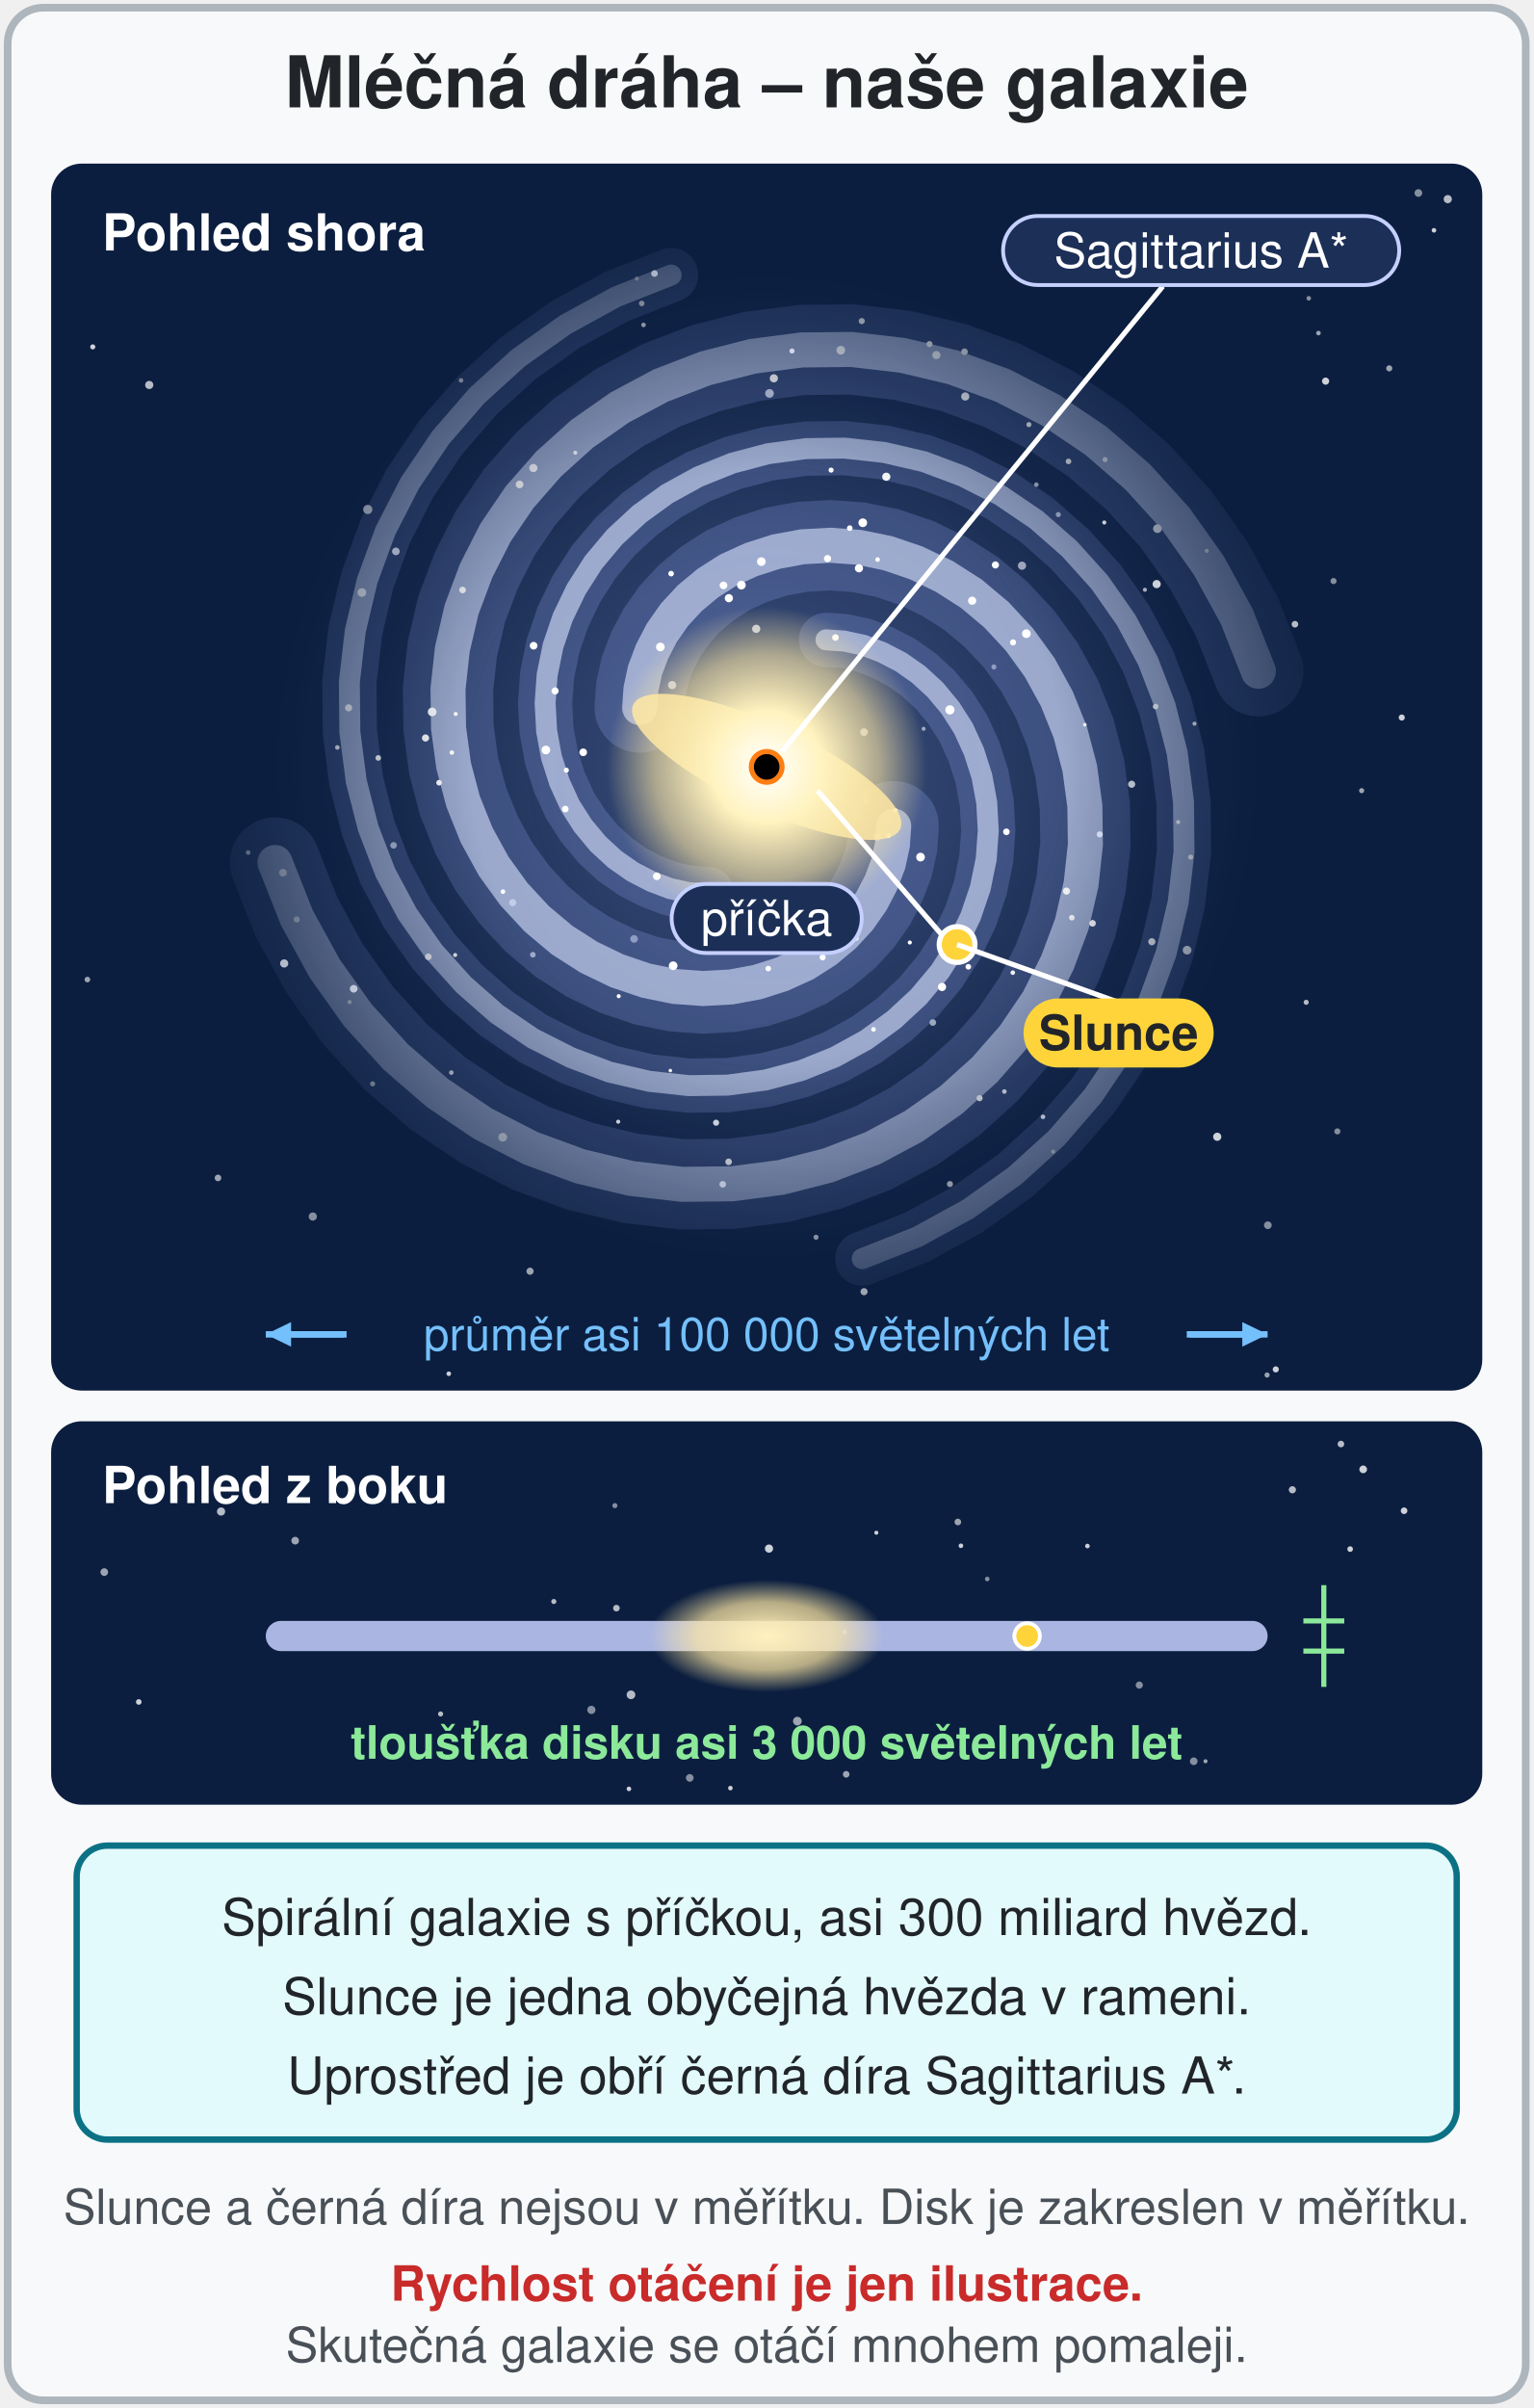
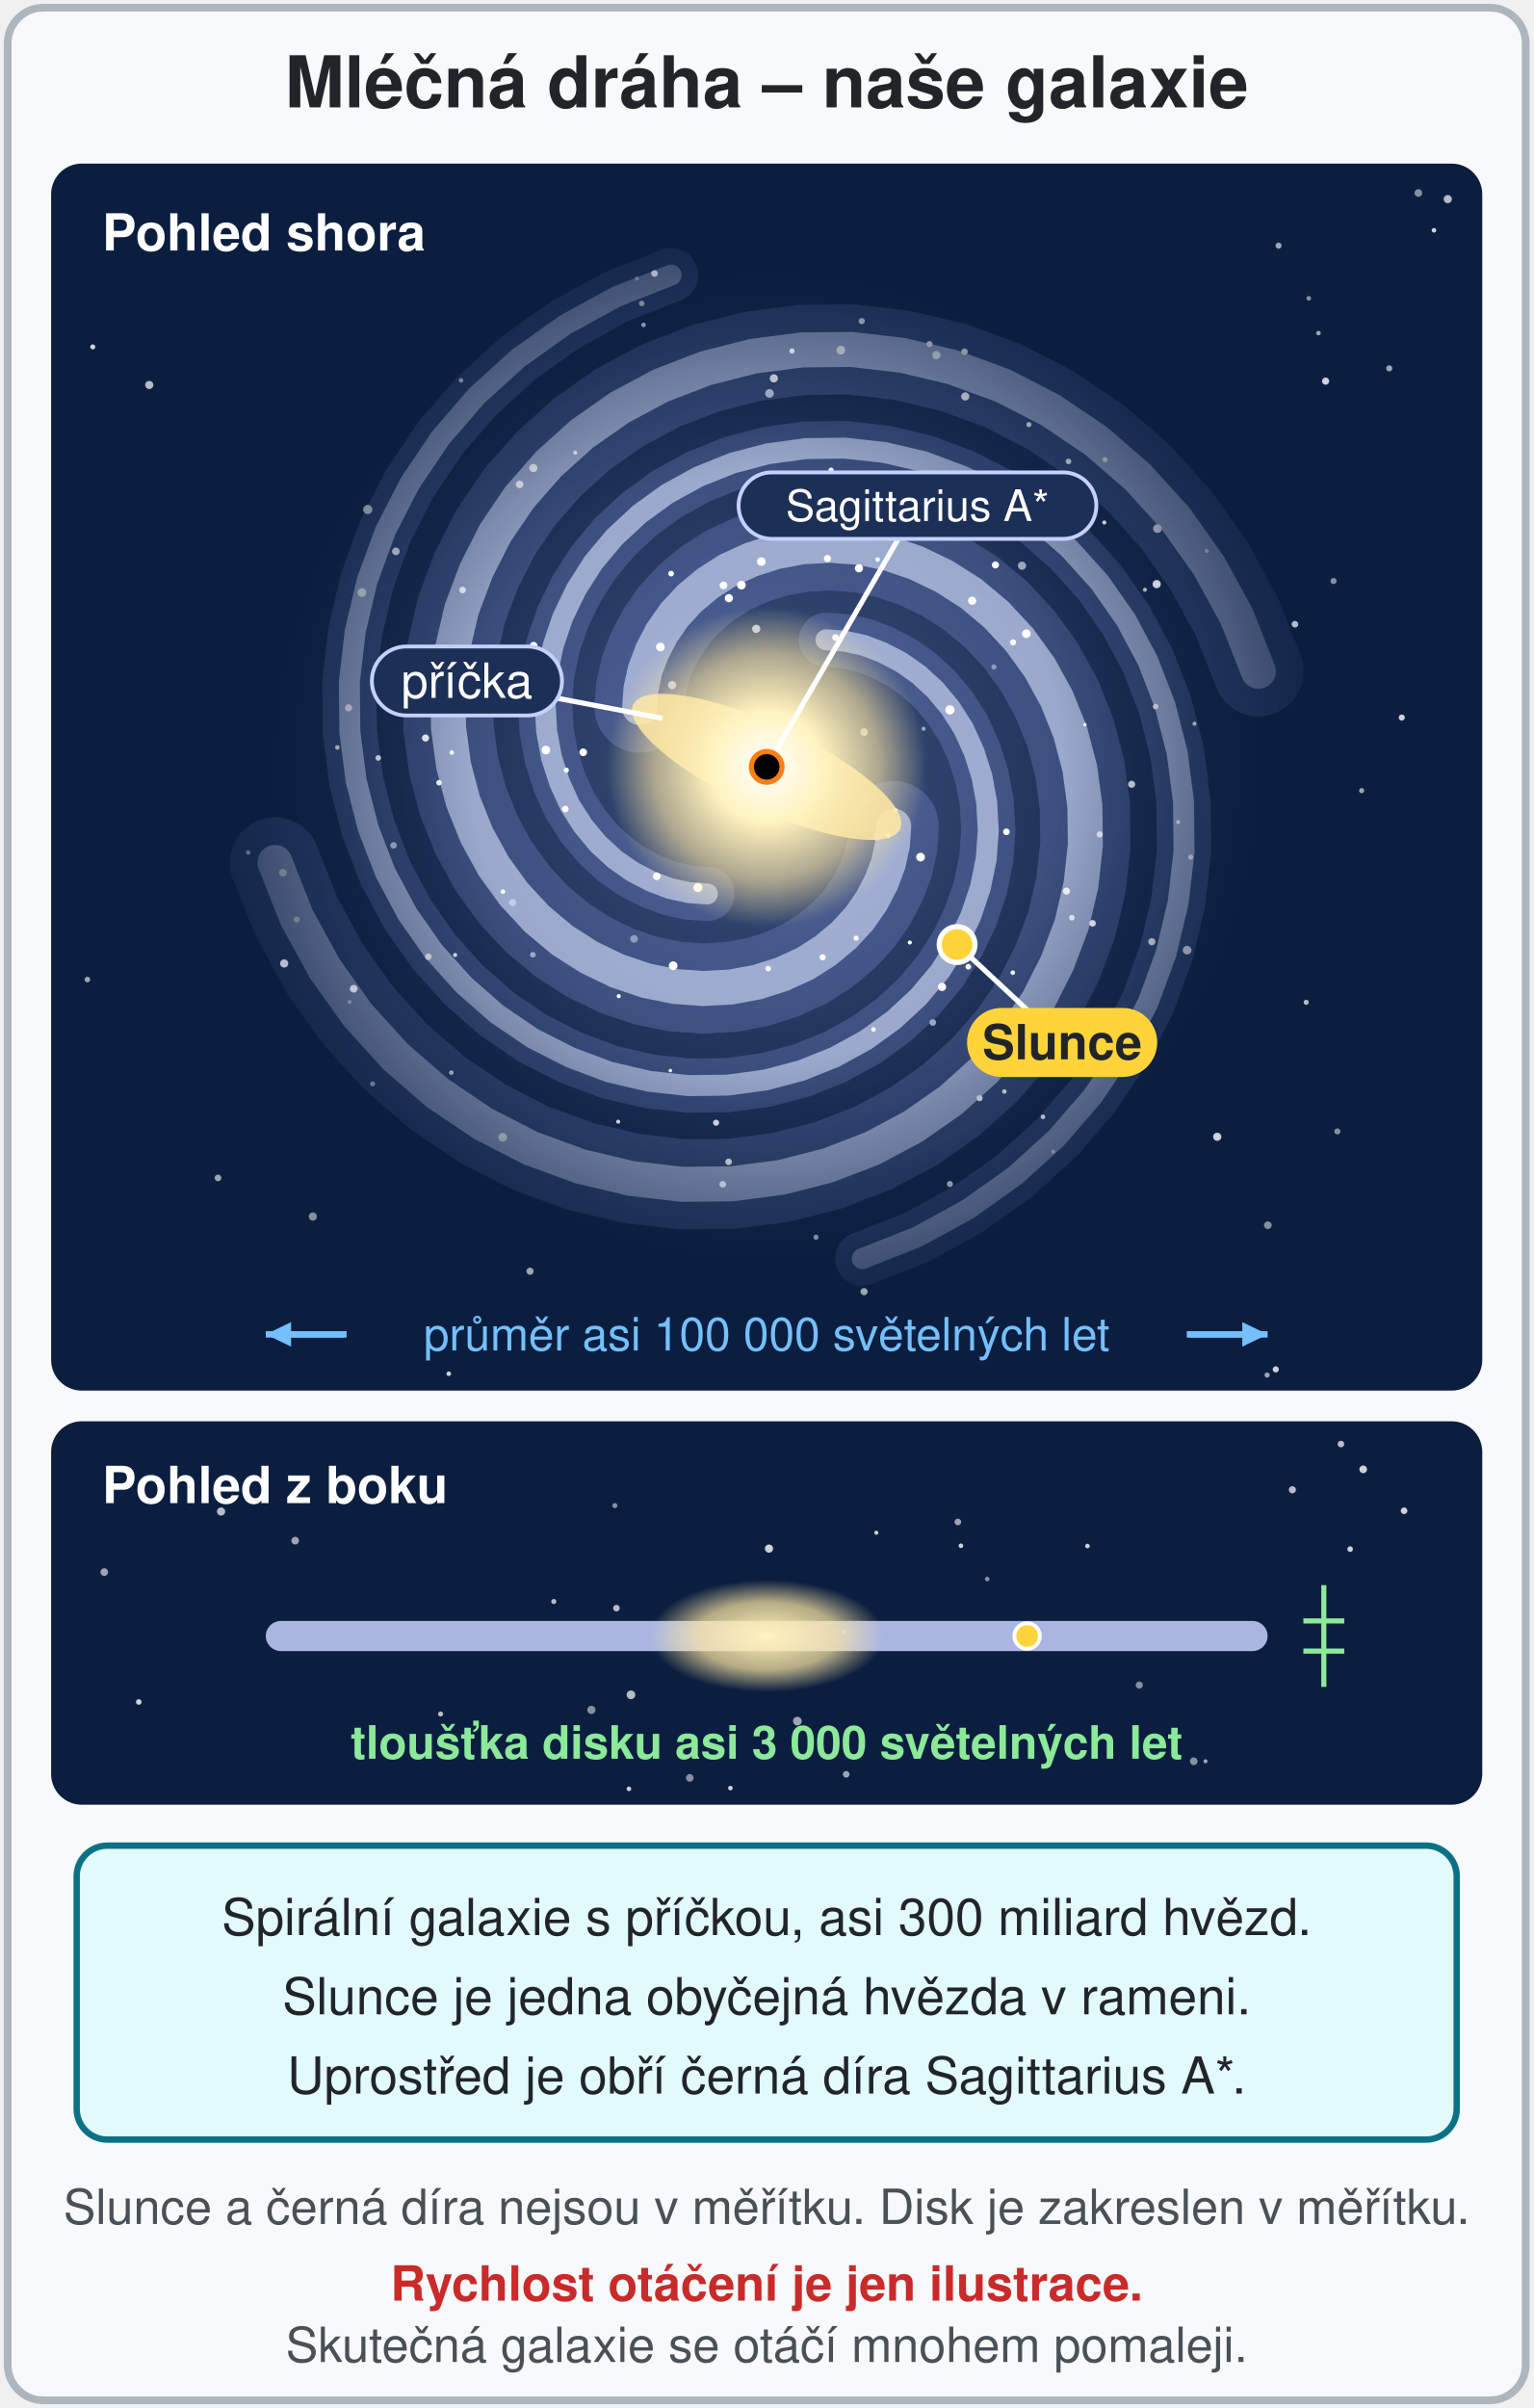
<svg xmlns="http://www.w3.org/2000/svg" viewBox="0 0 600 942" font-family="'Segoe UI', Helvetica, Arial, sans-serif" role="img" aria-label="Mléčná dráha, naše galaxie. Pohled shora: spirální galaxie s příčkou uprostřed, ze které vycházejí spirální ramena. Slunce je žlutá tečka v jednom z ramen. Uprostřed je obří černá díra Sagittarius A*. Průměr asi 100 000 světelných let. Pohled z boku: tenký disk silný asi 3 000 světelných let se ztluštěným středem. Galaxie má asi 300 miliard hvězd. Animace: galaxie se otáčí (rychlost je jen ilustrace, skutečná je mnohem pomalejší) a Slunce obíhá spolu s ramenem.">
  <style>
.ro { transform-origin: 300px 300px; animation: ro 40s linear infinite; }
@keyframes ro { 0.000% { transform:rotate(0deg) } 100.000% { transform:rotate(-360deg) } }
.pr { animation: pr 40s linear infinite; }
@keyframes pr { 0.000% { transform:rotate(0deg) } 100.000% { transform:rotate(360deg) } }
@media (prefers-reduced-motion: reduce) { .ro, .pr { animation: none; } }
- /* Průměr disku 392 px = 100 000 ly, tloušťka disku 12 px = 3 000 ly (poměr dle výkladu). Animace: galaxie se otočí jednou za 40 s proti směru hodinových ručiček (zjednodušeno, skutečná doba ve výkladu není), popisky Slunce a příčky se protiotáčejí, aby zůstaly čitelné. Bez animace = galaxie v klidu. */
+ /* Průměr disku 392 px = 100 000 ly, tloušťka disku 12 px = 3 000 ly (poměr dle výkladu). Animace: galaxie se otočí jednou za 40 s proti směru hodinových ručiček (zjednodušeno, skutečná doba ve výkladu není), popisky Slunce, příčky a Sagittarius A* obíhají s galaxií (i jejich vodicí čáry) a každý se protiotáčí kolem vlastního středu, aby zůstal vodorovný; vzájemně se nepřekrývají v žádné fázi. Bez animace = galaxie v klidu. */
</style>
  <rect x="3" y="3" width="594" height="936" rx="14" fill="#f8f9fa" stroke="#adb5bd" stroke-width="3" />
  <text x="300" y="42" font-size="28" font-weight="bold" fill="#212529" text-anchor="middle">Mléčná dráha – naše galaxie</text>
  <clipPath id="p1">
    <rect x="20" y="64" width="560" height="480" rx="12" />
  </clipPath>
  <rect x="20" y="64" width="560" height="480" rx="12" fill="#0b1e3f" />
  <circle cx="555" cy="75.5" r="1.5" fill="#fff" opacity="0.5" />
  <circle cx="566.5" cy="77.9" r="1.6" fill="#fff" opacity="0.7" />
  <circle cx="495.8" cy="537.9" r="1" fill="#fff" opacity="0.6" />
  <circle cx="414.1" cy="201.3" r="1" fill="#fff" opacity="0.5" />
  <circle cx="496.1" cy="479.3" r="1.5" fill="#fff" opacity="0.5" />
  <circle cx="532.8" cy="309.3" r="1" fill="#fff" opacity="0.6" />
  <circle cx="256.1" cy="107" r="1.3" fill="#fff" opacity="0.6" />
  <circle cx="338.1" cy="505.3" r="1.4" fill="#fff" opacity="0.6" />
  <circle cx="499.2" cy="535.7" r="1.2" fill="#fff" opacity="0.8" />
  <circle cx="36.3" cy="135.7" r="1" fill="#fff" opacity="0.8" />
  <circle cx="404.4" cy="406.5" r="1.1" fill="#fff" opacity="0.6" />
  <circle cx="512.1" cy="116.7" r="0.9" fill="#fff" opacity="0.5" />
  <circle cx="282.8" cy="463.3" r="1.3" fill="#fff" opacity="0.6" />
  <circle cx="301.1" cy="153.9" r="1.7" fill="#fff" opacity="0.6" />
  <circle cx="154.9" cy="215.7" r="1.5" fill="#fff" opacity="0.6" />
  <circle cx="521.8" cy="227.3" r="1.2" fill="#fff" opacity="0.5" />
  <circle cx="523.3" cy="442.6" r="1.2" fill="#fff" opacity="0.5" />
  <circle cx="295.9" cy="246" r="1.6" fill="#fff" opacity="0.8" />
  <circle cx="432.1" cy="204.4" r="0.8" fill="#fff" opacity="0.8" />
  <circle cx="543.6" cy="144.1" r="1.2" fill="#fff" opacity="0.6" />
  <circle cx="561.1" cy="90.1" r="0.9" fill="#fff" opacity="0.8" />
  <circle cx="338.1" cy="286.4" r="1.5" fill="#fff" opacity="0.7" />
  <circle cx="405.5" cy="189.6" r="0.9" fill="#fff" opacity="0.5" />
  <circle cx="208.5" cy="373.5" r="1.1" fill="#fff" opacity="0.6" />
  <circle cx="365" cy="400" r="1.3" fill="#fff" opacity="0.6" />
  <circle cx="476.3" cy="444.7" r="1.6" fill="#fff" opacity="0.8" />
  <circle cx="34.2" cy="383.2" r="1.1" fill="#fff" opacity="0.6" />
  <circle cx="309.9" cy="137.3" r="1" fill="#fff" opacity="0.8" />
  <circle cx="207.4" cy="497.3" r="1.4" fill="#fff" opacity="0.6" />
  <circle cx="200.6" cy="353.1" r="1.4" fill="#fff" opacity="0.6" />
  <circle cx="58.4" cy="150.6" r="1.6" fill="#fff" opacity="0.7" />
  <circle cx="85.3" cy="460.8" r="1.3" fill="#fff" opacity="0.6" />
  <circle cx="515.9" cy="130.3" r="0.9" fill="#fff" opacity="0.6" />
  <circle cx="430.3" cy="326.4" r="1.2" fill="#fff" opacity="0.8" />
  <circle cx="241.9" cy="438.8" r="0.8" fill="#fff" opacity="0.8" />
  <circle cx="111.2" cy="376.9" r="1.6" fill="#fff" opacity="0.7" />
  <circle cx="343.2" cy="327.4" r="1.5" fill="#fff" opacity="0.6" />
  <circle cx="154" cy="330.7" r="1.3" fill="#fff" opacity="0.5" />
  <circle cx="316.5" cy="288.5" r="0.9" fill="#fff" opacity="0.7" />
  <circle cx="452.6" cy="228.5" r="1.6" fill="#fff" opacity="0.8" />
  <circle cx="388.9" cy="260.9" r="1" fill="#fff" opacity="0.5" />
  <circle cx="175.6" cy="537.4" r="0.9" fill="#fff" opacity="0.8" />
  <circle cx="408.1" cy="436.9" r="0.9" fill="#fff" opacity="0.7" />
  <circle cx="138.4" cy="386.8" r="1.5" fill="#fff" opacity="0.7" />
  <circle cx="319.3" cy="484" r="1" fill="#fff" opacity="0.5" />
  <circle cx="500.3" cy="96.1" r="1.2" fill="#fff" opacity="0.6" />
  <circle cx="506.7" cy="244.2" r="1.3" fill="#fff" opacity="0.7" />
  <circle cx="288.4" cy="291.5" r="1.2" fill="#fff" opacity="0.7" />
  <circle cx="263" cy="268" r="1.6" fill="#fff" opacity="0.8" />
  <circle cx="161.4" cy="513.3" r="0.8" fill="#fff" opacity="0.6" />
  <circle cx="518.7" cy="149.1" r="1.4" fill="#fff" opacity="0.8" />
  <circle cx="361.4" cy="285.1" r="0.8" fill="#fff" opacity="0.6" />
  <circle cx="280.2" cy="439.2" r="1.2" fill="#fff" opacity="0.8" />
  <circle cx="248.1" cy="367.3" r="1.5" fill="#fff" opacity="0.5" />
  <circle cx="548.5" cy="280.7" r="1.2" fill="#fff" opacity="0.8" />
  <circle cx="339" cy="313.3" r="1" fill="#fff" opacity="0.5" />
  <circle cx="442.8" cy="306.8" r="1.4" fill="#fff" opacity="0.7" />
  <circle cx="399.9" cy="221.3" r="1.6" fill="#fff" opacity="0.6" />
  <circle cx="122.4" cy="475.9" r="1.6" fill="#fff" opacity="0.5" />
  <circle cx="511.1" cy="392.1" r="1" fill="#fff" opacity="0.7" />
  <text x="40" y="98" font-size="20" font-weight="bold" fill="#ffffff" text-anchor="start">Pohled shora</text>
  <g clip-path="url(#p1)">
    <g class="ro">
      <radialGradient id="gm" cx="50%" cy="50%" r="50%">
        <stop offset="0" stop-color="#ffffff" />
        <stop offset="0.35" stop-color="#fff3bf" />
        <stop offset="0.7" stop-color="#ffe8a3" stop-opacity="0.6" />
        <stop offset="1" stop-color="#ffe8a3" stop-opacity="0" />
      </radialGradient>
      <radialGradient id="gmmg" cx="50%" cy="50%" r="50%">
        <stop offset="0" stop-color="#fff" />
        <stop offset="0.45" stop-color="#fff" />
        <stop offset="0.8" stop-color="#555" />
        <stop offset="1" stop-color="#000" />
      </radialGradient>
      <mask id="gmm" maskUnits="userSpaceOnUse" x="45.2" y="45.2" width="509.6" height="509.6">
        <ellipse cx="300" cy="300" rx="254.8" ry="254.8" fill="url(#gmmg)" />
      </mask>
      <g mask="url(#gmm)">
        <radialGradient id="gmd" cx="50%" cy="50%" r="50%">
          <stop offset="0" stop-color="#9fb4ff" stop-opacity="0.35" />
          <stop offset="1" stop-color="#9fb4ff" stop-opacity="0" />
        </radialGradient>
        <ellipse cx="300" cy="300" rx="196" ry="196" fill="url(#gmd)" />
        <path d="M349.7 323.2L349.2 330.4L347.6 337.8L344.8 345.2L341 352.5L336.1 359.5L330.1 366L323 371.9L315 377L306 381.1L296.3 384.2L286 386.1L275.1 386.7L264 385.9L252.7 383.6L241.5 379.8L230.5 374.5L220 367.8L210.1 359.5L201.1 349.8L193.2 338.9L186.5 326.7L181.2 313.5L177.5 299.5L175.5 284.7L175.3 269.5L177 254L180.6 238.5L186.3 223.3L193.8 208.5L203.3 194.5L214.7 181.5L227.8 169.7L242.5 159.4L258.6 150.8L276 144.1L294.4 139.4L313.6 136.9L333.2 136.7L353.1 139L372.9 143.7L392.3 150.8L411 160.4L428.8 172.4L445.2 186.6L460 202.9L473 221.2L483.9 241.1L492.4 262.6" fill="none" stroke="#9fb4ff" stroke-width="35.3" stroke-opacity="0.22" stroke-linecap="round" />
        <path d="M349.7 323.2L349.2 330.4L347.6 337.8L344.8 345.2L341 352.5L336.1 359.5L330.1 366L323 371.9L315 377L306 381.1L296.3 384.2L286 386.1L275.1 386.7L264 385.9L252.7 383.6L241.5 379.8L230.5 374.5L220 367.8L210.1 359.5L201.1 349.8L193.2 338.9L186.5 326.7L181.2 313.5L177.5 299.5L175.5 284.7L175.3 269.5L177 254L180.6 238.5L186.3 223.3L193.8 208.5L203.3 194.5L214.7 181.5L227.8 169.7L242.5 159.4L258.6 150.8L276 144.1L294.4 139.4L313.6 136.9L333.2 136.7L353.1 139L372.9 143.7L392.3 150.8L411 160.4L428.8 172.4L445.2 186.6L460 202.9L473 221.2L483.9 241.1L492.4 262.6" fill="none" stroke="#dbe4ff" stroke-width="13.7" stroke-opacity="0.6" stroke-linecap="round" />
        <circle cx="176.8" cy="294.4" r="0.9" fill="#fff" />
        <circle cx="347.6" cy="326.9" r="1" fill="#fff" />
        <circle cx="366.4" cy="138.9" r="1.6" fill="#fff" />
        <circle cx="402.6" cy="166.1" r="1" fill="#fff" />
        <circle cx="263.4" cy="377.8" r="1.7" fill="#fff" />
        <circle cx="337.2" cy="125.6" r="1.2" fill="#fff" />
        <circle cx="377.7" cy="155.1" r="1.6" fill="#fff" />
        <circle cx="171.8" cy="306.2" r="1.1" fill="#fff" />
        <circle cx="181" cy="230.8" r="1.3" fill="#fff" />
        <circle cx="302.8" cy="148" r="1.6" fill="#fff" />
        <circle cx="350.3" cy="317" r="0.9" fill="#fff" />
        <circle cx="196.8" cy="348.8" r="0.9" fill="#fff" />
        <circle cx="208.7" cy="183.1" r="1.6" fill="#fff" />
        <circle cx="203.3" cy="189.5" r="1.5" fill="#fff" />
        <circle cx="321.9" cy="374.5" r="1.2" fill="#fff" />
        <circle cx="360.2" cy="335.3" r="1.7" fill="#fff" />
        <circle cx="166.5" cy="288.7" r="1.4" fill="#fff" />
        <circle cx="329" cy="137" r="1.7" fill="#fff" />
        <circle cx="432.4" cy="179.8" r="1" fill="#fff" />
        <circle cx="335" cy="367" r="1" fill="#fff" />
        <circle cx="178.3" cy="279.3" r="0.8" fill="#fff" />
        <circle cx="418.1" cy="180.5" r="1.1" fill="#fff" />
        <circle cx="377.4" cy="137.6" r="1.3" fill="#fff" />
        <circle cx="242.1" cy="389.7" r="0.8" fill="#fff" />
        <circle cx="300.6" cy="378.9" r="1.1" fill="#fff" />
        <circle cx="472.2" cy="215.5" r="0.8" fill="#fff" />
        <circle cx="452.9" cy="206.8" r="1.7" fill="#fff" />
        <circle cx="225.1" cy="177.1" r="0.8" fill="#fff" />
        <circle cx="363.7" cy="134.6" r="1.2" fill="#fff" />
        <circle cx="169.1" cy="278.5" r="1.7" fill="#fff" />
        <path d="M250.3 276.8L250.8 269.6L252.4 262.2L255.2 254.8L259 247.5L263.9 240.5L269.9 234L277 228.1L285 223L294 218.9L303.7 215.8L314 213.9L324.9 213.3L336 214.1L347.3 216.4L358.5 220.2L369.5 225.5L380 232.2L389.9 240.5L398.9 250.2L406.8 261.1L413.5 273.3L418.8 286.5L422.5 300.5L424.5 315.3L424.7 330.5L423 346L419.4 361.5L413.7 376.7L406.2 391.5L396.7 405.5L385.3 418.5L372.2 430.3L357.5 440.6L341.4 449.2L324 455.9L305.6 460.6L286.4 463.1L266.8 463.3L246.9 461L227.1 456.3L207.7 449.2L189 439.6L171.2 427.6L154.8 413.4L140 397.1L127 378.8L116.1 358.9L107.6 337.4" fill="none" stroke="#9fb4ff" stroke-width="35.3" stroke-opacity="0.22" stroke-linecap="round" />
        <path d="M250.3 276.8L250.8 269.6L252.4 262.2L255.2 254.8L259 247.5L263.9 240.5L269.9 234L277 228.1L285 223L294 218.9L303.7 215.8L314 213.9L324.9 213.3L336 214.1L347.3 216.4L358.5 220.2L369.5 225.5L380 232.2L389.9 240.5L398.9 250.2L406.8 261.1L413.5 273.3L418.8 286.5L422.5 300.5L424.5 315.3L424.7 330.5L423 346L419.4 361.5L413.7 376.7L406.2 391.5L396.7 405.5L385.3 418.5L372.2 430.3L357.5 440.6L341.4 449.2L324 455.9L305.6 460.6L286.4 463.1L266.8 463.3L246.9 461L227.1 456.3L207.7 449.2L189 439.6L171.2 427.6L154.8 413.4L140 397.1L127 378.8L116.1 358.9L107.6 337.4" fill="none" stroke="#dbe4ff" stroke-width="13.7" stroke-opacity="0.6" stroke-linecap="round" />
        <circle cx="419.4" cy="359" r="1.1" fill="#fff" />
        <circle cx="393" cy="427" r="0.9" fill="#fff" />
        <circle cx="427.5" cy="361.2" r="1.3" fill="#fff" />
        <circle cx="285.2" cy="234" r="1.6" fill="#fff" />
        <circle cx="116.1" cy="359.7" r="1.2" fill="#fff" />
        <circle cx="285.1" cy="454.5" r="1.3" fill="#fff" />
        <circle cx="110.7" cy="341.4" r="1.5" fill="#fff" />
        <circle cx="396.4" cy="251.3" r="1.2" fill="#fff" />
        <circle cx="97.1" cy="333.5" r="0.9" fill="#fff" />
        <circle cx="136.8" cy="392" r="0.8" fill="#fff" />
        <circle cx="323.8" cy="218.5" r="1.4" fill="#fff" />
        <circle cx="343.4" cy="218.9" r="0.9" fill="#fff" />
        <circle cx="389.5" cy="221" r="1.4" fill="#fff" />
        <circle cx="297.9" cy="219.7" r="1.7" fill="#fff" />
        <circle cx="336.1" cy="222.3" r="1.6" fill="#fff" />
        <circle cx="196.7" cy="444.9" r="1.7" fill="#fff" />
        <circle cx="380.4" cy="235" r="1.6" fill="#fff" />
        <circle cx="383.3" cy="429.6" r="1.2" fill="#fff" />
        <circle cx="290.1" cy="228.9" r="1.7" fill="#fff" />
        <circle cx="262.6" cy="224.4" r="1.1" fill="#fff" />
        <circle cx="401.6" cy="247.9" r="1.7" fill="#fff" />
        <circle cx="283.1" cy="229" r="1.5" fill="#fff" />
        <circle cx="145.8" cy="424" r="1" fill="#fff" />
        <circle cx="337.6" cy="204.5" r="1.7" fill="#fff" />
        <circle cx="396.3" cy="380.5" r="0.9" fill="#fff" />
        <circle cx="176.6" cy="419.6" r="0.9" fill="#fff" />
        <circle cx="258.4" cy="253.1" r="1.7" fill="#fff" />
        <circle cx="417.3" cy="348.6" r="1.4" fill="#fff" />
        <circle cx="424.5" cy="283.5" r="0.7" fill="#fff" />
        <circle cx="332.5" cy="206.6" r="1.1" fill="#fff" />
        <path d="M276.8 349.7L269.6 349.2L262.2 347.6L254.8 344.8L247.5 341L240.5 336.1L234 330.1L228.1 323L223 315L218.9 306L215.8 296.3L213.9 286L213.3 275.1L214.1 264L216.4 252.7L220.2 241.5L225.5 230.5L232.2 220L240.5 210.1L250.2 201.1L261.1 193.2L273.3 186.5L286.5 181.2L300.5 177.5L315.3 175.5L330.5 175.3L346 177L361.5 180.6L376.7 186.3L391.5 193.8L405.5 203.3L418.5 214.7L430.3 227.8L440.6 242.5L449.2 258.6L455.9 276L460.6 294.4L463.1 313.6L463.3 333.2L461 353.1L456.3 372.9L449.2 392.3L439.6 411L427.6 428.8L413.4 445.2L397.1 460L378.8 473L358.9 483.9L337.4 492.4" fill="none" stroke="#9fb4ff" stroke-width="21.2" stroke-opacity="0.22" stroke-linecap="round" />
        <path d="M276.8 349.7L269.6 349.2L262.2 347.6L254.8 344.8L247.5 341L240.5 336.1L234 330.1L228.1 323L223 315L218.9 306L215.8 296.3L213.9 286L213.3 275.1L214.1 264L216.4 252.7L220.2 241.5L225.5 230.5L232.2 220L240.5 210.1L250.2 201.1L261.1 193.2L273.3 186.5L286.5 181.2L300.5 177.5L315.3 175.5L330.5 175.3L346 177L361.5 180.6L376.7 186.3L391.5 193.8L405.5 203.3L418.5 214.7L430.3 227.8L440.6 242.5L449.2 258.6L455.9 276L460.6 294.4L463.1 313.6L463.3 333.2L461 353.1L456.3 372.9L449.2 392.3L439.6 411L427.6 428.8L413.4 445.2L397.1 460L378.8 473L358.9 483.9L337.4 492.4" fill="none" stroke="#dbe4ff" stroke-width="8.2" stroke-opacity="0.6" stroke-linecap="round" />
        <circle cx="257" cy="342.8" r="1.5" fill="#fff" />
        <circle cx="452.2" cy="276.4" r="1.1" fill="#fff" />
        <circle cx="273.1" cy="347.2" r="1.8" fill="#fff" />
        <circle cx="213.6" cy="293.4" r="1.7" fill="#fff" />
        <circle cx="464.5" cy="371.7" r="1.7" fill="#fff" />
        <circle cx="228.2" cy="294.3" r="1.5" fill="#fff" />
        <circle cx="217.2" cy="270.3" r="1.4" fill="#fff" />
        <circle cx="461" cy="321.6" r="0.8" fill="#fff" />
        <circle cx="448" cy="230.7" r="0.8" fill="#fff" />
        <circle cx="465.9" cy="335.3" r="1" fill="#fff" />
        <circle cx="221.2" cy="316.5" r="1.3" fill="#fff" />
        <circle cx="346.8" cy="186.5" r="1.6" fill="#fff" />
        <circle cx="221.6" cy="301.3" r="1" fill="#fff" />
        <circle cx="412.1" cy="450.5" r="0.8" fill="#fff" />
        <circle cx="450.7" cy="368.4" r="1.4" fill="#fff" />
        <circle cx="467.4" cy="283.1" r="0.8" fill="#fff" />
        <circle cx="325.2" cy="183.9" r="1" fill="#fff" />
        <circle cx="208.8" cy="252.6" r="1.5" fill="#fff" />
        <circle cx="371.7" cy="463.2" r="1.2" fill="#fff" />
        <path d="M323.2 250.3L330.4 250.8L337.8 252.4L345.2 255.2L352.5 259L359.5 263.9L366 269.9L371.9 277L377 285L381.1 294L384.2 303.7L386.1 314L386.7 324.9L385.9 336L383.6 347.3L379.8 358.5L374.5 369.5L367.8 380L359.5 389.9L349.8 398.9L338.9 406.8L326.7 413.5L313.5 418.8L299.5 422.5L284.7 424.5L269.5 424.7L254 423L238.5 419.4L223.3 413.7L208.5 406.2L194.5 396.7L181.5 385.3L169.7 372.2L159.4 357.5L150.8 341.4L144.1 324L139.4 305.6L136.9 286.4L136.7 266.8L139 246.9L143.7 227.1L150.8 207.7L160.4 189L172.4 171.2L186.6 154.8L202.9 140L221.2 127L241.1 116.1L262.6 107.6" fill="none" stroke="#9fb4ff" stroke-width="21.2" stroke-opacity="0.22" stroke-linecap="round" />
        <path d="M323.2 250.3L330.4 250.8L337.8 252.4L345.2 255.2L352.5 259L359.5 263.9L366 269.9L371.9 277L377 285L381.1 294L384.2 303.7L386.1 314L386.7 324.9L385.9 336L383.6 347.3L379.8 358.5L374.5 369.5L367.8 380L359.5 389.9L349.8 398.9L338.9 406.8L326.7 413.5L313.5 418.8L299.5 422.5L284.7 424.5L269.5 424.7L254 423L238.5 419.4L223.3 413.7L208.5 406.2L194.5 396.7L181.5 385.3L169.7 372.2L159.4 357.5L150.8 341.4L144.1 324L139.4 305.6L136.9 286.4L136.7 266.8L139 246.9L143.7 227.1L150.8 207.7L160.4 189L172.4 171.2L186.6 154.8L202.9 140L221.2 127L241.1 116.1L262.6 107.6" fill="none" stroke="#dbe4ff" stroke-width="8.2" stroke-opacity="0.6" stroke-linecap="round" />
        <circle cx="148" cy="296.5" r="1.1" fill="#fff" />
        <circle cx="371.7" cy="277.7" r="1.8" fill="#fff" />
        <circle cx="251.1" cy="118.7" r="1.1" fill="#fff" />
        <circle cx="132" cy="292.4" r="0.9" fill="#fff" />
        <circle cx="393.8" cy="325.4" r="1.3" fill="#fff" />
        <circle cx="356" cy="368.7" r="0.8" fill="#fff" />
        <circle cx="249.2" cy="109" r="0.8" fill="#fff" />
        <circle cx="178.1" cy="373.6" r="0.8" fill="#fff" />
        <circle cx="378.9" cy="378.2" r="1.1" fill="#fff" />
        <circle cx="136.4" cy="276.9" r="1.4" fill="#fff" />
        <circle cx="341.8" cy="402.7" r="0.9" fill="#fff" />
        <circle cx="251.8" cy="127.1" r="0.9" fill="#fff" />
        <circle cx="143.9" cy="199.3" r="1.8" fill="#fff" />
        <circle cx="141.6" cy="231.8" r="1.7" fill="#fff" />
        <circle cx="368.6" cy="386.1" r="1.6" fill="#fff" />
        <circle cx="262.3" cy="418.8" r="0.7" fill="#fff" />
        <circle cx="326.9" cy="249.4" r="1.3" fill="#fff" />
        <circle cx="167.6" cy="374.3" r="1.3" fill="#fff" />
        <circle cx="180.4" cy="148.8" r="0.9" fill="#fff" />
        <ellipse cx="300" cy="300" rx="57.6" ry="16.5" fill="#ffe8a3" opacity="0.85" transform="rotate(25 300 300)" />
        <ellipse cx="300" cy="300" rx="62.7" ry="62.7" fill="url(#gm)" />
      </g>
-       <path d="M319.9 309.3L369.9 367.3" stroke="#fff" stroke-width="2" />
-       <g class="pr" style="transform-origin:369.9px 379.3px">
-         <rect x="262.8" y="345.8" width="74.4" height="27" rx="13.5" fill="#1c2f57" stroke="#c5d0ff" stroke-width="1.5" />
-         <text x="300" y="365.9" font-size="19" fill="#ffffff" text-anchor="middle">příčka</text>
-       </g>
+       <path d="M259.2 281L182.7 266.4" stroke="#fff" stroke-width="2" />
+       <path d="M300 300L359 197.8" stroke="#fff" stroke-width="2" />
+       <path d="M374.5 369.5L415.6 407.8" stroke="#fff" stroke-width="2" />
      <circle cx="374.5" cy="369.5" r="7" fill="#ffd43b" stroke="#fff" stroke-width="2" />
-       <path d="M374.5 369.5L437.7 392.1" stroke="#fff" stroke-width="2" />
-       <g class="pr" style="transform-origin:437.7px 404.1px">
-         <rect x="400.5" y="390.6" width="74.4" height="27" rx="13.5" fill="#ffd43b" />
-         <text x="437.7" y="410.7" font-size="19" font-weight="bold" fill="#212529" text-anchor="middle">Slunce</text>
+       <g class="pr" style="transform-origin:182.7px 266.4px">
+         <rect x="145.5" y="252.9" width="74.4" height="27" rx="13.5" fill="#1c2f57" stroke="#c5d0ff" stroke-width="1.5" />
+         <text x="182.7" y="273" font-size="19" fill="#ffffff" text-anchor="middle">příčka</text>
+       </g>
+       <g class="pr" style="transform-origin:359px 197.8px">
+         <rect x="289" y="184.8" width="140" height="26" rx="13" fill="#1c2f57" stroke="#c5d0ff" stroke-width="1.5" />
+         <text x="359" y="203.8" font-size="17" fill="#ffffff" text-anchor="middle">Sagittarius A*</text>
+       </g>
+       <g class="pr" style="transform-origin:415.6px 407.8px">
+         <rect x="378.4" y="394.3" width="74.4" height="27" rx="13.5" fill="#ffd43b" />
+         <text x="415.6" y="414.4" font-size="19" font-weight="bold" fill="#212529" text-anchor="middle">Slunce</text>
      </g>
    </g>
  </g>
  <circle cx="300" cy="300" r="6" fill="#000" stroke="#fd7e14" stroke-width="2" />
-   <path d="M306 294L455 112" stroke="#fff" stroke-width="2" />
-   <rect x="392.5" y="84.5" width="155" height="27" rx="13.5" fill="#1c2f57" stroke="#c5d0ff" stroke-width="1.5" />
-   <text x="470" y="104.7" font-size="19" fill="#ffffff" text-anchor="middle">Sagittarius A*</text>
  <path d="M104 522H496" stroke="#74c0fc" stroke-width="2.5" />
  <path d="M134 522L112.8 522" stroke="#74c0fc" stroke-width="2.5" fill="none" stroke-linecap="round" />
  <path d="M104 522L113.9 517.2L113.9 526.8z" fill="#74c0fc" />
  <path d="M466 522L487.2 522" stroke="#74c0fc" stroke-width="2.5" fill="none" stroke-linecap="round" />
  <path d="M496 522L486.1 526.8L486.1 517.2z" fill="#74c0fc" />
  <rect x="135.6" y="509" width="328.8" height="26" rx="13" fill="#0b1e3f" />
  <text x="300" y="528.3" font-size="18" fill="#74c0fc" text-anchor="middle">průměr asi 100 000 světelných let</text>
  <clipPath id="p2">
    <rect x="20" y="556" width="560" height="150" rx="12" />
  </clipPath>
  <rect x="20" y="556" width="560" height="150" rx="12" fill="#0b1e3f" />
  <circle cx="312" cy="673.3" r="1.7" fill="#fff" opacity="0.6" />
  <circle cx="445.8" cy="659.2" r="1.4" fill="#fff" opacity="0.5" />
  <circle cx="40.8" cy="615" r="1.5" fill="#fff" opacity="0.6" />
  <circle cx="300.9" cy="605.8" r="1.6" fill="#fff" opacity="0.8" />
  <circle cx="246.1" cy="699.8" r="0.9" fill="#fff" opacity="0.8" />
  <circle cx="505.7" cy="582.8" r="1.4" fill="#fff" opacity="0.7" />
  <circle cx="549.4" cy="591" r="1.3" fill="#fff" opacity="0.8" />
  <circle cx="376" cy="604.7" r="0.9" fill="#fff" opacity="0.8" />
  <circle cx="285.8" cy="699.5" r="0.9" fill="#fff" opacity="0.8" />
  <circle cx="471.7" cy="689" r="0.8" fill="#fff" opacity="0.6" />
  <circle cx="54.3" cy="665.8" r="1.1" fill="#fff" opacity="0.8" />
  <circle cx="231.4" cy="668.9" r="1.6" fill="#fff" opacity="0.5" />
  <circle cx="331.1" cy="694.1" r="1.3" fill="#fff" opacity="0.6" />
  <circle cx="172.4" cy="670.5" r="1" fill="#fff" opacity="0.7" />
  <circle cx="330.4" cy="638.4" r="0.9" fill="#fff" opacity="0.7" />
  <circle cx="528.3" cy="606" r="1.1" fill="#fff" opacity="0.8" />
  <circle cx="342.9" cy="599.6" r="0.8" fill="#fff" opacity="0.8" />
  <circle cx="216.7" cy="626.5" r="1" fill="#fff" opacity="0.7" />
  <circle cx="425.5" cy="604.8" r="0.9" fill="#fff" opacity="0.8" />
  <circle cx="524.7" cy="564.9" r="1.3" fill="#fff" opacity="0.7" />
  <circle cx="246.9" cy="663" r="1.7" fill="#fff" opacity="0.7" />
  <circle cx="240.6" cy="589" r="1" fill="#fff" opacity="0.5" />
  <circle cx="86.5" cy="591.3" r="1.6" fill="#fff" opacity="0.7" />
  <circle cx="467.1" cy="689" r="1.5" fill="#fff" opacity="0.5" />
  <circle cx="533.4" cy="574.8" r="1.5" fill="#fff" opacity="0.8" />
  <circle cx="386.3" cy="617.7" r="0.9" fill="#fff" opacity="0.5" />
  <circle cx="374.8" cy="595.4" r="1.3" fill="#fff" opacity="0.6" />
  <circle cx="115.5" cy="602.7" r="1.5" fill="#fff" opacity="0.6" />
  <circle cx="241.2" cy="629.1" r="1.3" fill="#fff" opacity="0.7" />
  <circle cx="269.9" cy="695.5" r="1.5" fill="#fff" opacity="0.5" />
  <text x="40" y="588" font-size="20" font-weight="bold" fill="#ffffff" text-anchor="start">Pohled z boku</text>
  <radialGradient id="gb" cx="50%" cy="50%" r="50%">
    <stop offset="0" stop-color="#fff3bf" />
    <stop offset="0.6" stop-color="#ffe8a3" stop-opacity="0.7" />
    <stop offset="1" stop-color="#ffe8a3" stop-opacity="0" />
  </radialGradient>
  <rect x="104" y="634.1" width="392" height="11.8" rx="5.9" fill="#c5d0ff" opacity="0.85" />
  <ellipse cx="300" cy="640" rx="46" ry="22" fill="url(#gb)" />
  <circle cx="401.9" cy="640" r="5" fill="#ffd43b" stroke="#fff" stroke-width="1.5" />
  <path d="M510 634.1H526M510 645.9H526M518 620.1V659.9" stroke="#8ce99a" stroke-width="2" />
  <text x="300" y="688" font-size="18" font-weight="bold" fill="#8ce99a" text-anchor="middle">tloušťka disku asi 3 000 světelných let</text>
  <rect x="30" y="722" width="540" height="115" rx="12" fill="#e3fafc" stroke="#0b7285" stroke-width="2.5" />
  <text x="300" y="757" font-size="20" fill="#212529" text-anchor="middle">Spirální galaxie s příčkou, asi 300 miliard hvězd.</text>
  <text x="300" y="788" font-size="20" fill="#212529" text-anchor="middle">Slunce je jedna obyčejná hvězda v rameni.</text>
  <text x="300" y="819" font-size="20" fill="#212529" text-anchor="middle">Uprostřed je obří černá díra Sagittarius A*.</text>
  <text x="300" y="870" font-size="19" fill="#495057" text-anchor="middle">Slunce a černá díra nejsou v měřítku. Disk je zakreslen v měřítku.</text>
  <text x="300" y="900" font-size="19" font-weight="bold" fill="#c92a2a" text-anchor="middle">Rychlost otáčení je jen ilustrace.</text>
  <text x="300" y="924" font-size="19" fill="#495057" text-anchor="middle">Skutečná galaxie se otáčí mnohem pomaleji.</text>
</svg>
